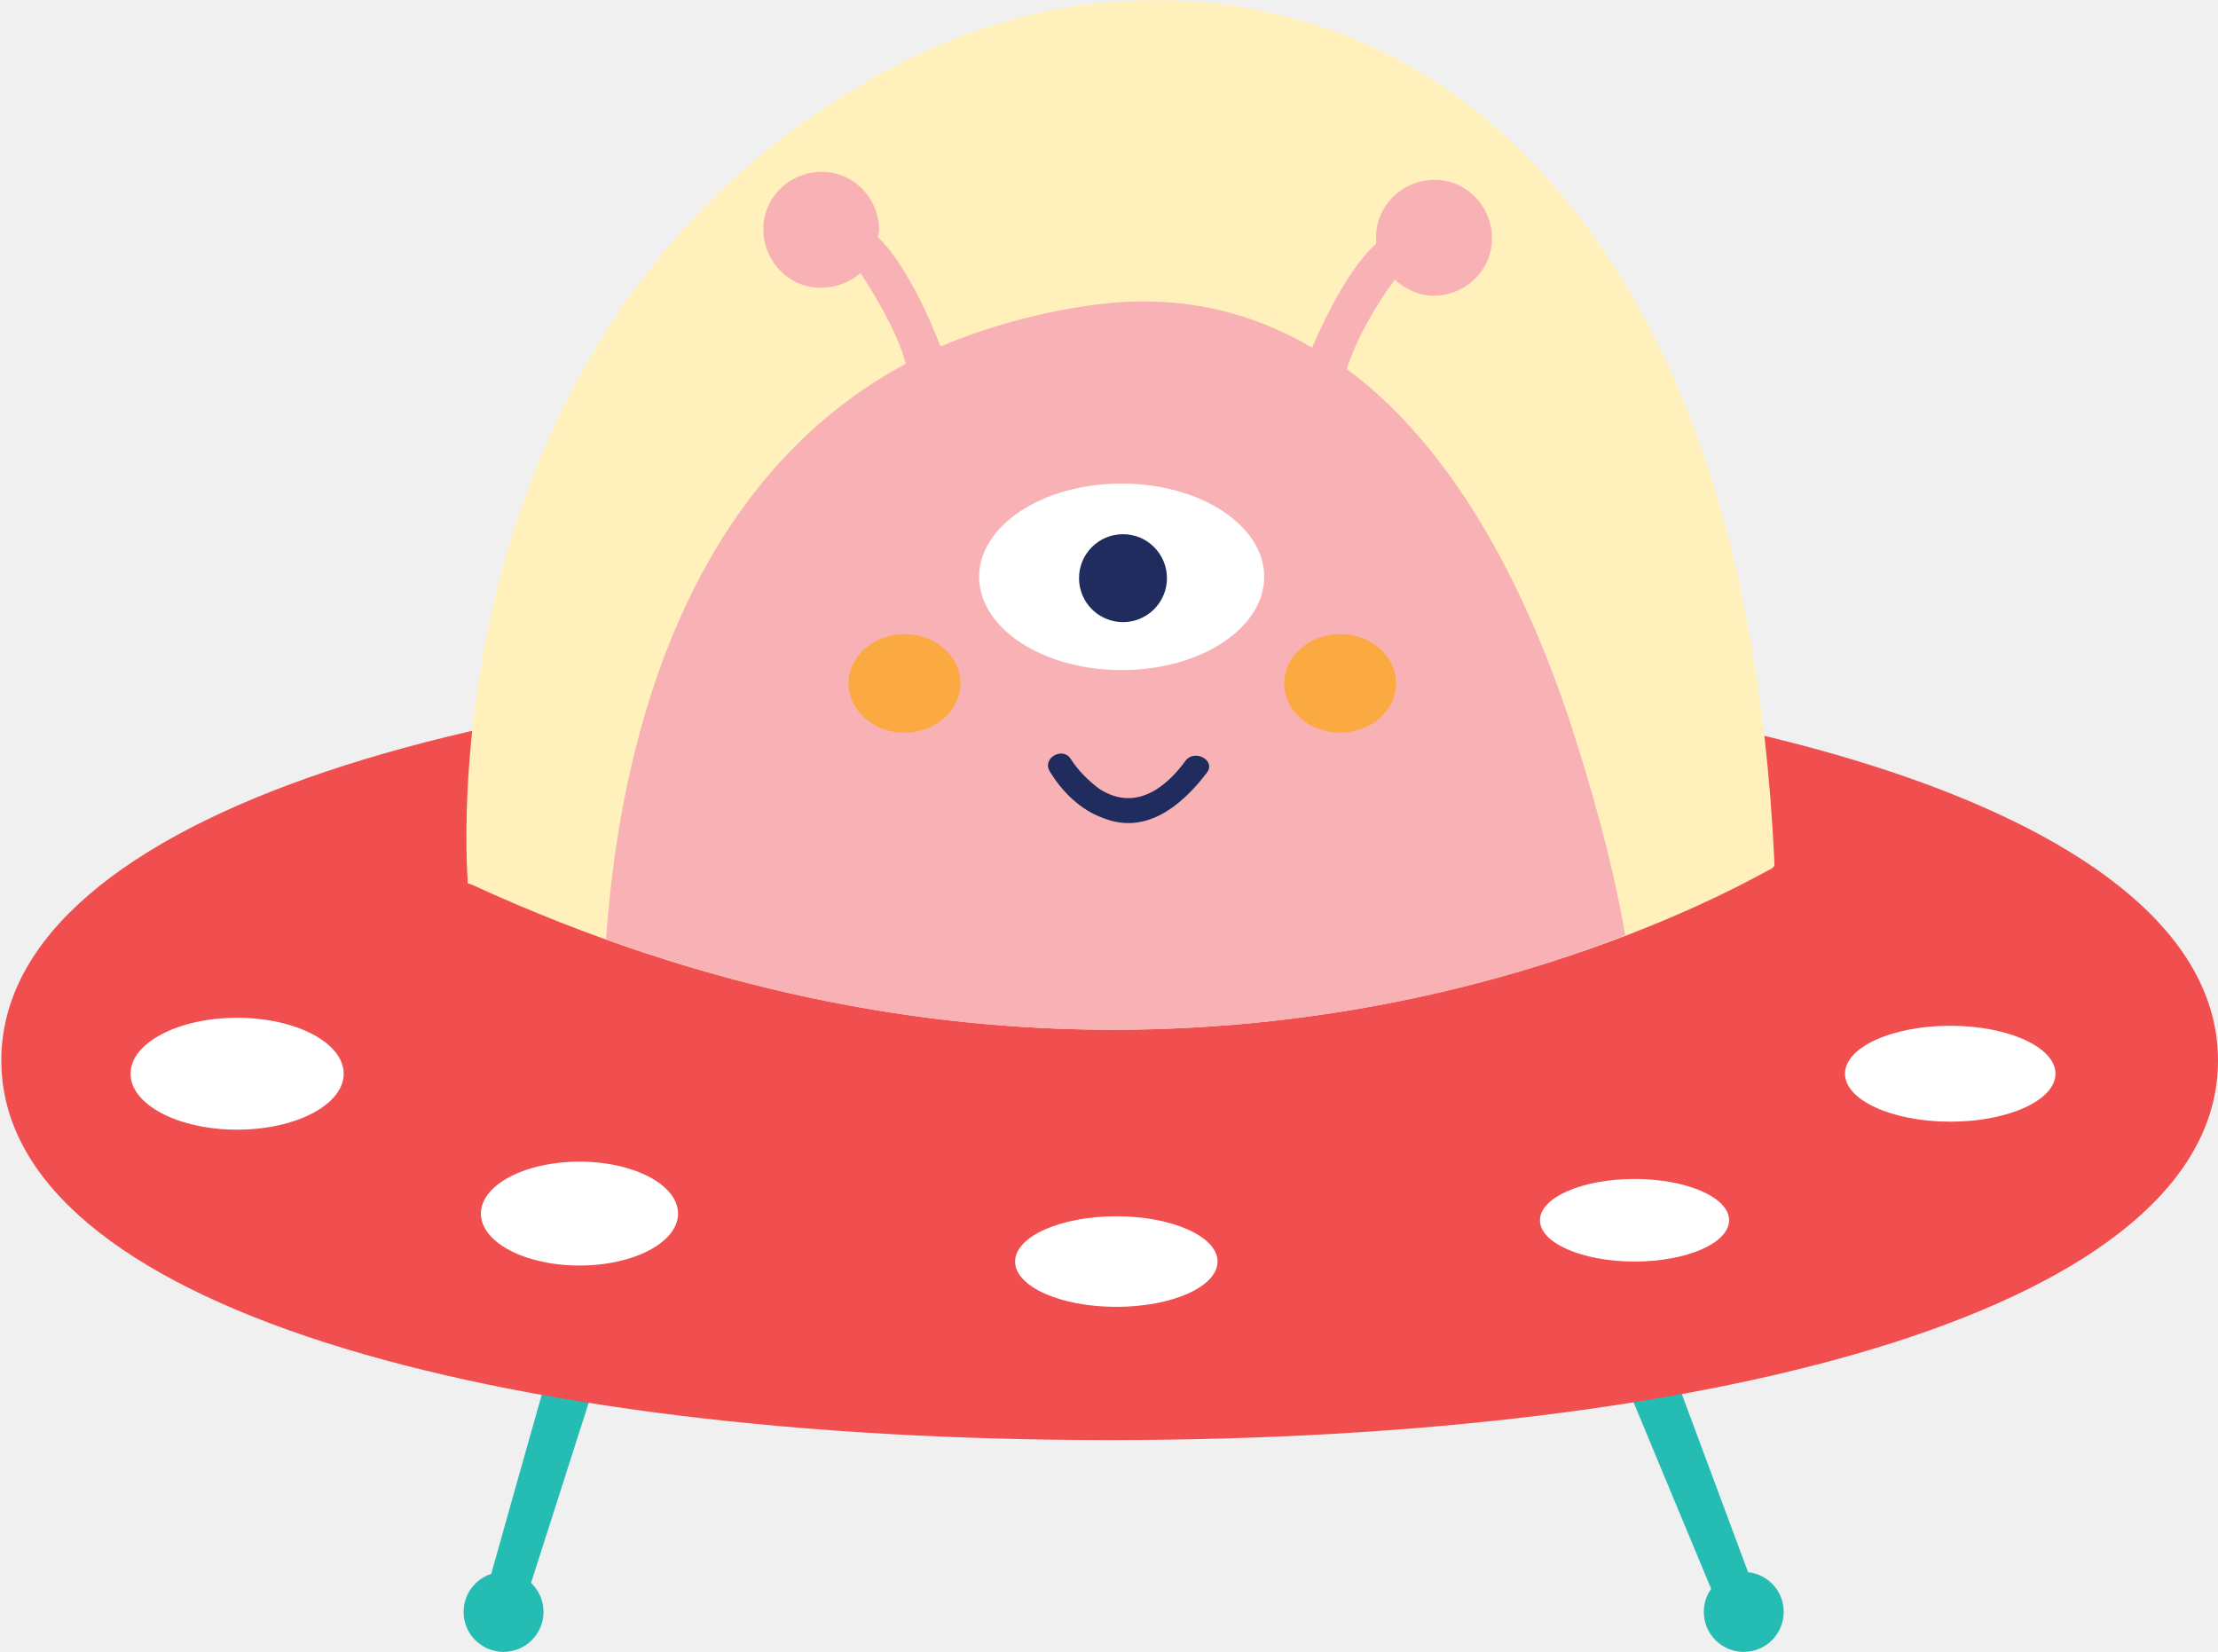
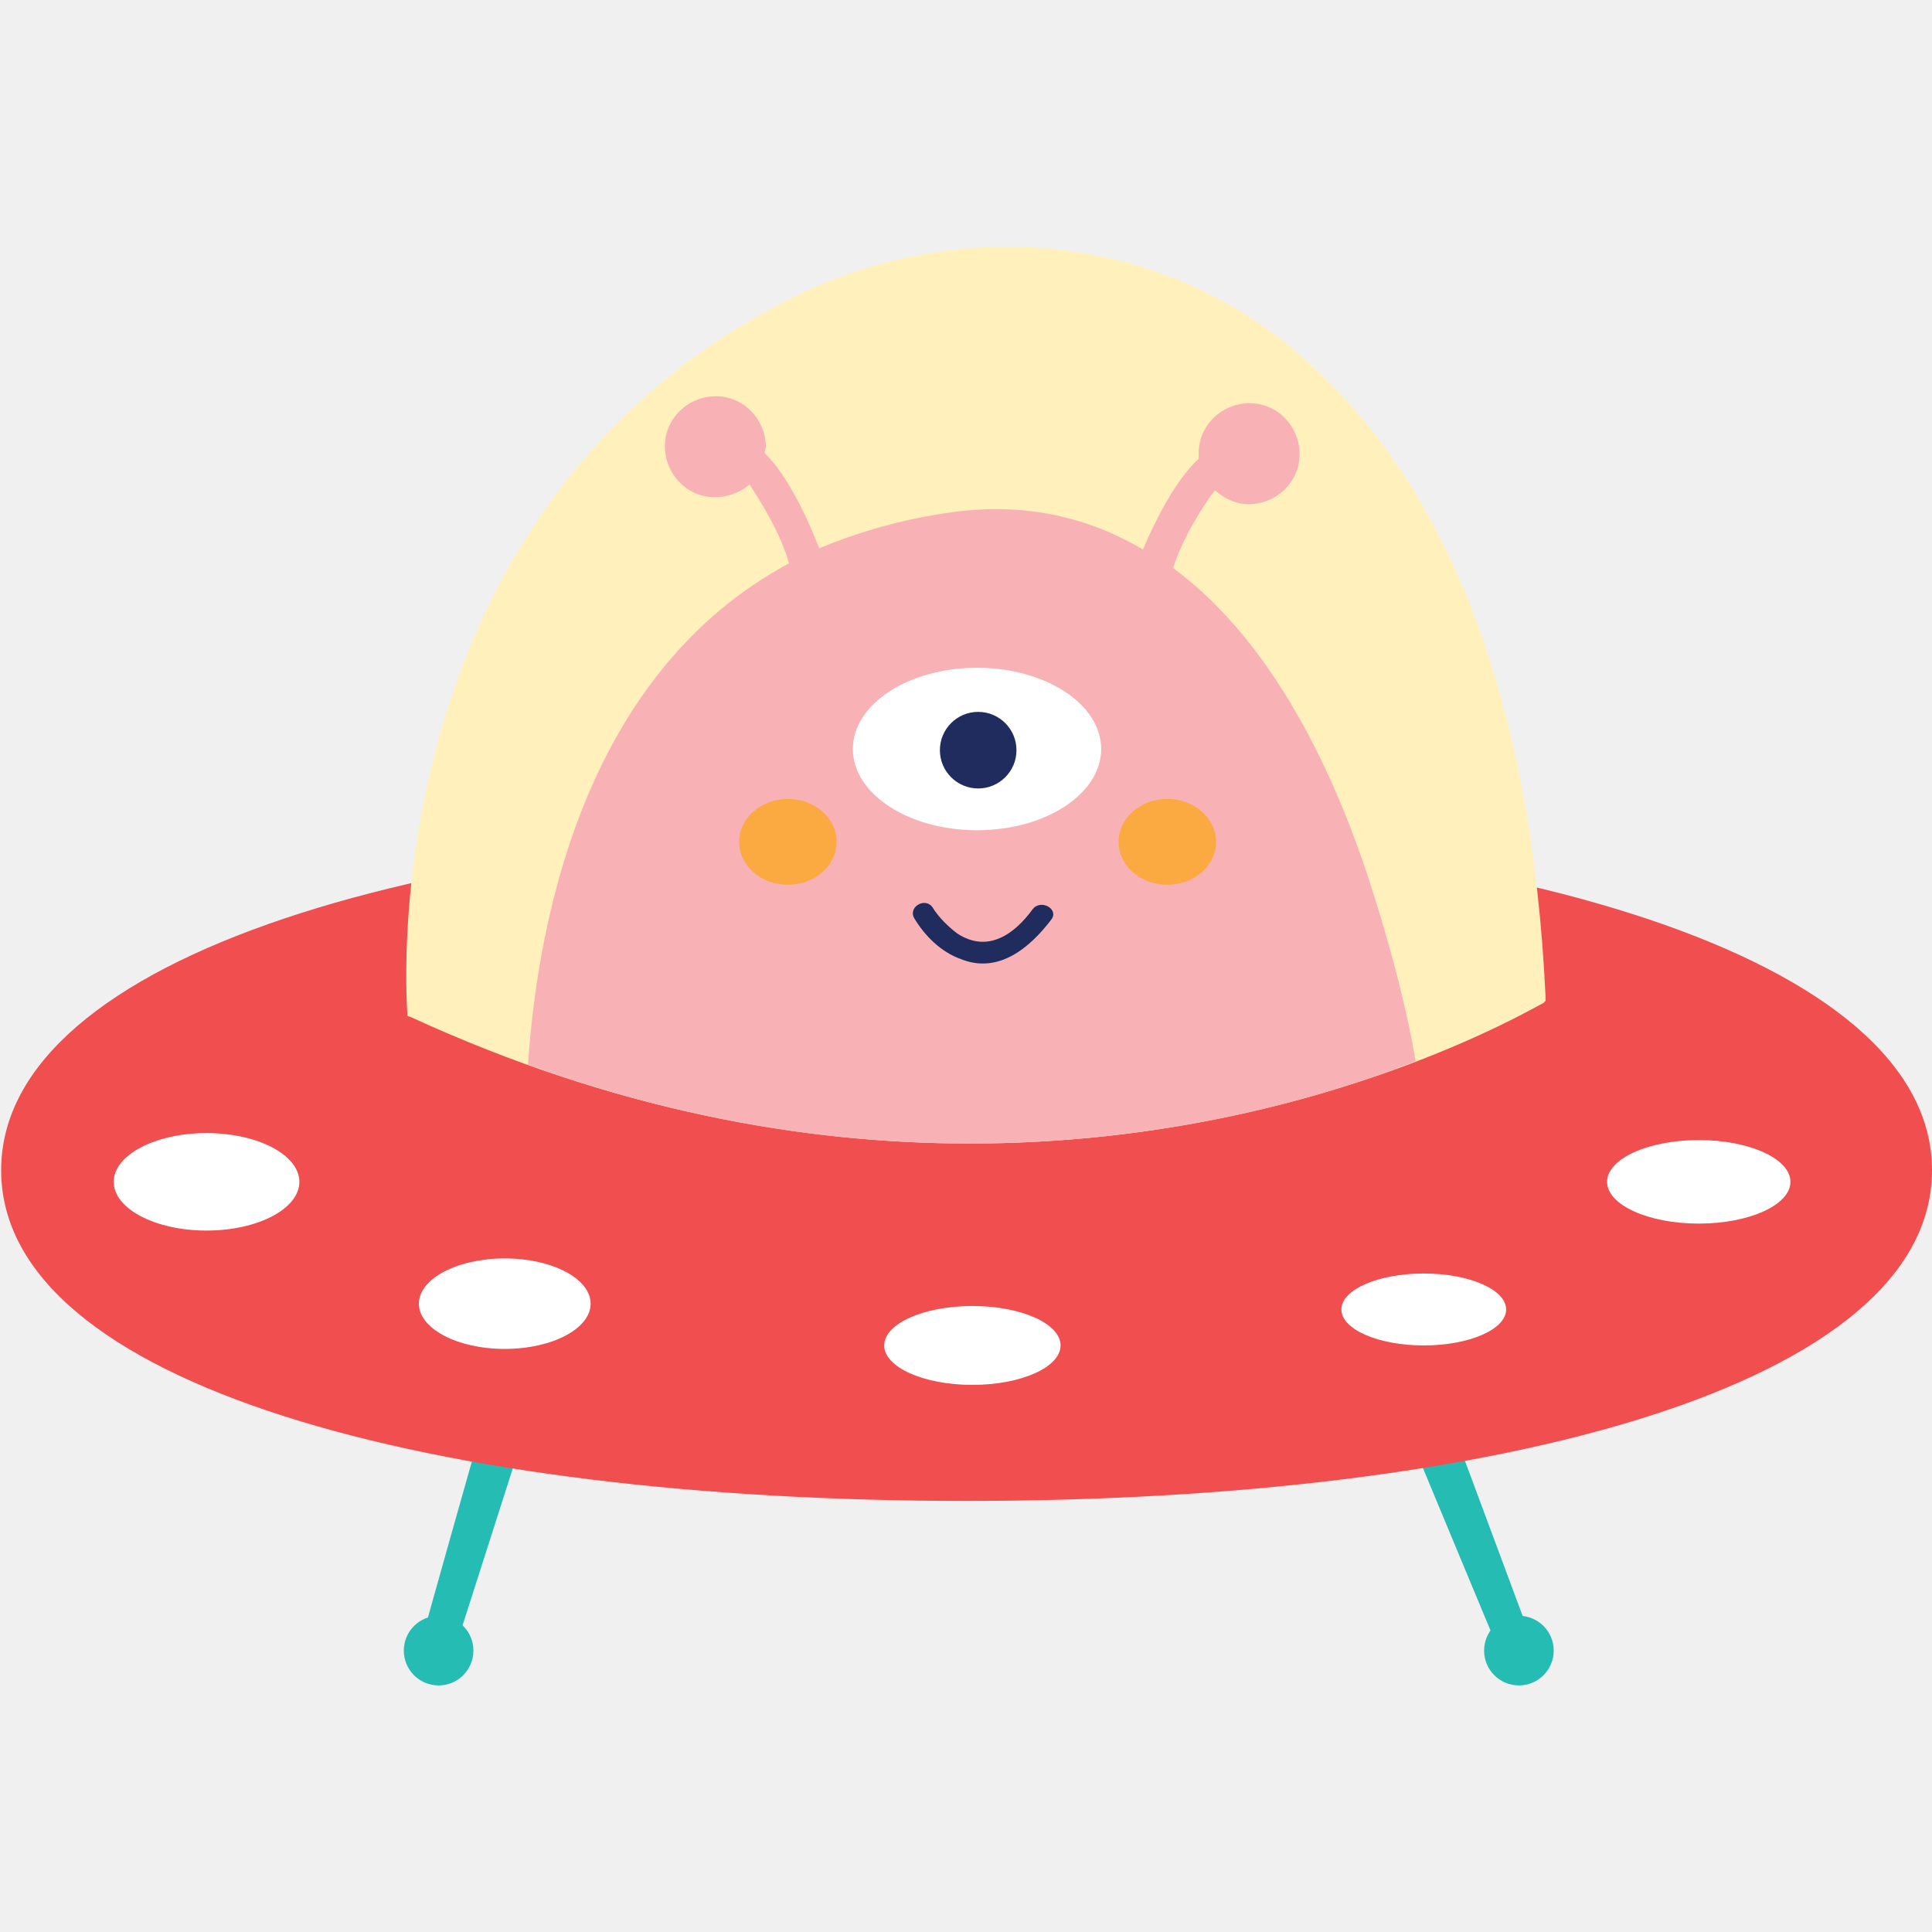
- <svg xmlns="http://www.w3.org/2000/svg" version="1.1" id="Layer_1" x="0px" y="0px" viewBox="0 0 166.5 124" style="enable-background:new 0 0 166.5 124;" xml:space="preserve">
+ <svg xmlns="http://www.w3.org/2000/svg" version="1.1" id="Layer_1" x="0px" y="0px" width="50px" height="50px" viewBox="0 0 166.5 124" style="enable-background:new 0 0 166.5 124;" xml:space="preserve">
  <style type="text/css">
	.st0{fill:#25BCB4;}
	.st1{fill:#F04E4F;}
	.st2{fill:#FFF0BC;}
	.st3{fill:#F8B2B6;}
	.st4{fill:#FBAA41;}
	.st5{fill:#1F2C5D;}
	.st6{fill:#FFFFFF;}
</style>
  <g>
    <g>
      <g>
        <path class="st0" d="M41.4,102.2c-0.2,0.5-5.1,18-5.1,18l2.9,0.7l5.6-17.5L41.4,102.2z" />
        <circle class="st0" cx="37.8" cy="121" r="3" />
      </g>
      <g>
        <path class="st0" d="M122.1,104c0.2,0.5,7.2,17.3,7.2,17.3l2.7-1.2l-6.4-17.2L122.1,104z" />
        <circle class="st0" cx="130.9" cy="121" r="3" />
      </g>
    </g>
    <path class="st1" d="M166.5,79.6c0,18.5-37.3,28.5-83.2,28.5c-46,0-83.2-10-83.2-28.5s37.3-29.5,83.2-29.5   C129.2,50.2,166.5,61.2,166.5,79.6z" />
    <g>
      <path class="st2" d="M83.6,77.3c-14.2,0-30.6-2.8-48.2-10.9l-0.3-0.1l0-0.3c0-0.1-1.1-13.9,4.4-28.9c4-11,12.2-24.6,29.2-32.9    C82.5-2.5,99-1.2,110.9,8.4c0.4,0.3,0.8,0.7,1.3,1.1c12.7,11.1,19.8,29.7,21,55.2l0,0.3l-0.2,0.2C132.6,65.3,113,77.3,83.6,77.3z" />
      <path class="st3" d="M118.5,56.2c-2.9-9.4-8.2-21.7-17.4-28.5c0.8-2.5,2.4-5.1,3.6-6.7c0.8,0.7,1.8,1.2,2.9,1.2    c2.4,0,4.4-1.9,4.4-4.3c0-2.4-1.9-4.4-4.3-4.4c-2.4,0-4.4,1.9-4.4,4.3c0,0.2,0,0.3,0,0.5c-1.9,1.7-3.7,5.2-4.8,7.8    c-4.6-2.7-10-4.1-16.5-3.2c-4.3,0.6-8,1.7-11.4,3.1c-1-2.6-2.8-6.4-4.7-8.2c0-0.2,0.1-0.3,0.1-0.5c0-2.4-1.9-4.4-4.3-4.4    c-2.4,0-4.4,1.9-4.4,4.3c0,2.4,1.9,4.4,4.3,4.4c1.1,0,2.2-0.4,3-1.1c1.1,1.7,2.7,4.3,3.4,6.8c-17.3,9.3-21.6,30-22.5,43.2    c13.8,5,26.6,6.8,38,6.8c16.5,0,29.9-3.7,38.5-7.1C121.3,66.1,120.1,61.3,118.5,56.2z" />
      <g>
        <ellipse class="st4" cx="67.9" cy="51.3" rx="4.2" ry="3.7" />
        <ellipse class="st4" cx="100.6" cy="51.3" rx="4.2" ry="3.7" />
        <path class="st5" d="M78.8,57.9c0.9,1.5,2.3,2.9,4,3.5c3.2,1.3,5.9-0.9,7.8-3.4c0.7-0.9-0.9-1.8-1.6-0.9     c-1.6,2.2-3.9,3.8-6.5,2.1c-0.8-0.6-1.6-1.4-2.1-2.2C79.8,56,78.2,56.9,78.8,57.9L78.8,57.9z" />
        <ellipse class="st6" cx="84.2" cy="43.3" rx="10.7" ry="7" />
        <circle class="st5" cx="84.3" cy="43.4" r="3.3" />
      </g>
    </g>
    <g>
      <ellipse class="st6" cx="17.8" cy="80.6" rx="8" ry="4.2" />
      <ellipse class="st6" cx="43.5" cy="91.1" rx="7.4" ry="3.9" />
      <ellipse class="st6" cx="83.8" cy="94.7" rx="7.6" ry="3.4" />
      <ellipse class="st6" cx="122.7" cy="91.6" rx="7.1" ry="3.1" />
      <ellipse class="st6" cx="146.4" cy="80.6" rx="7.9" ry="3.6" />
    </g>
  </g>
</svg>
